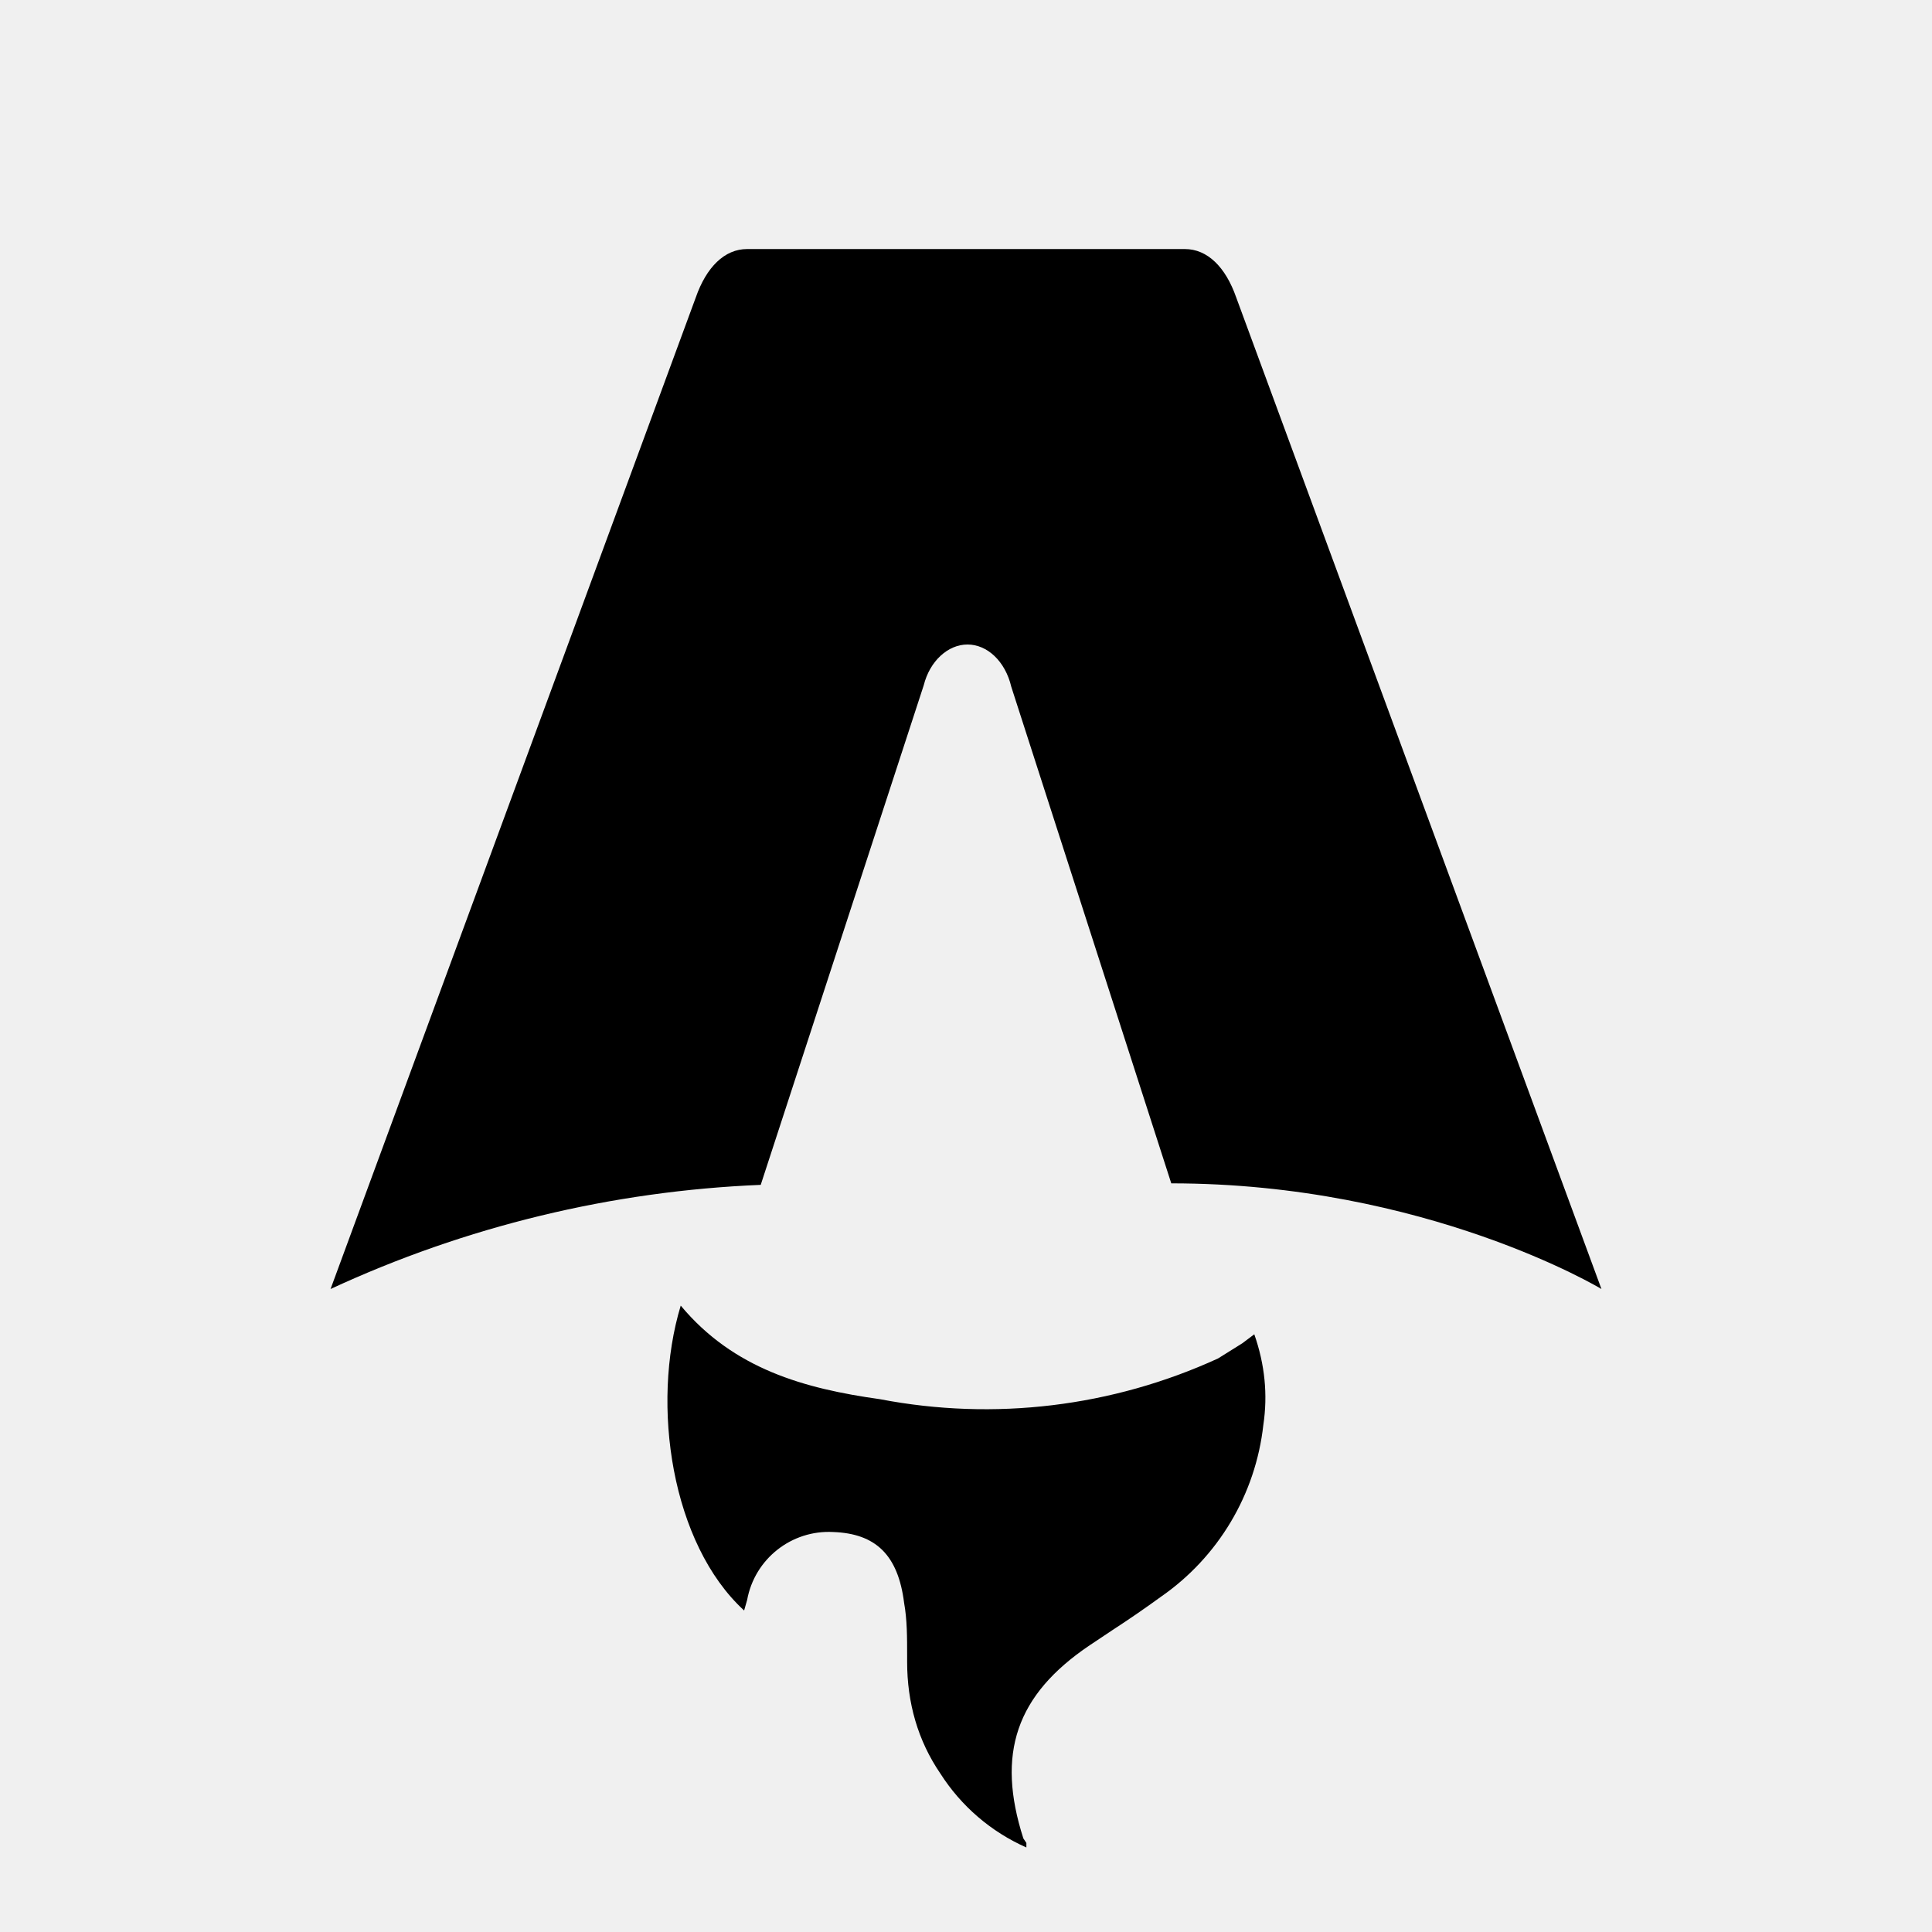
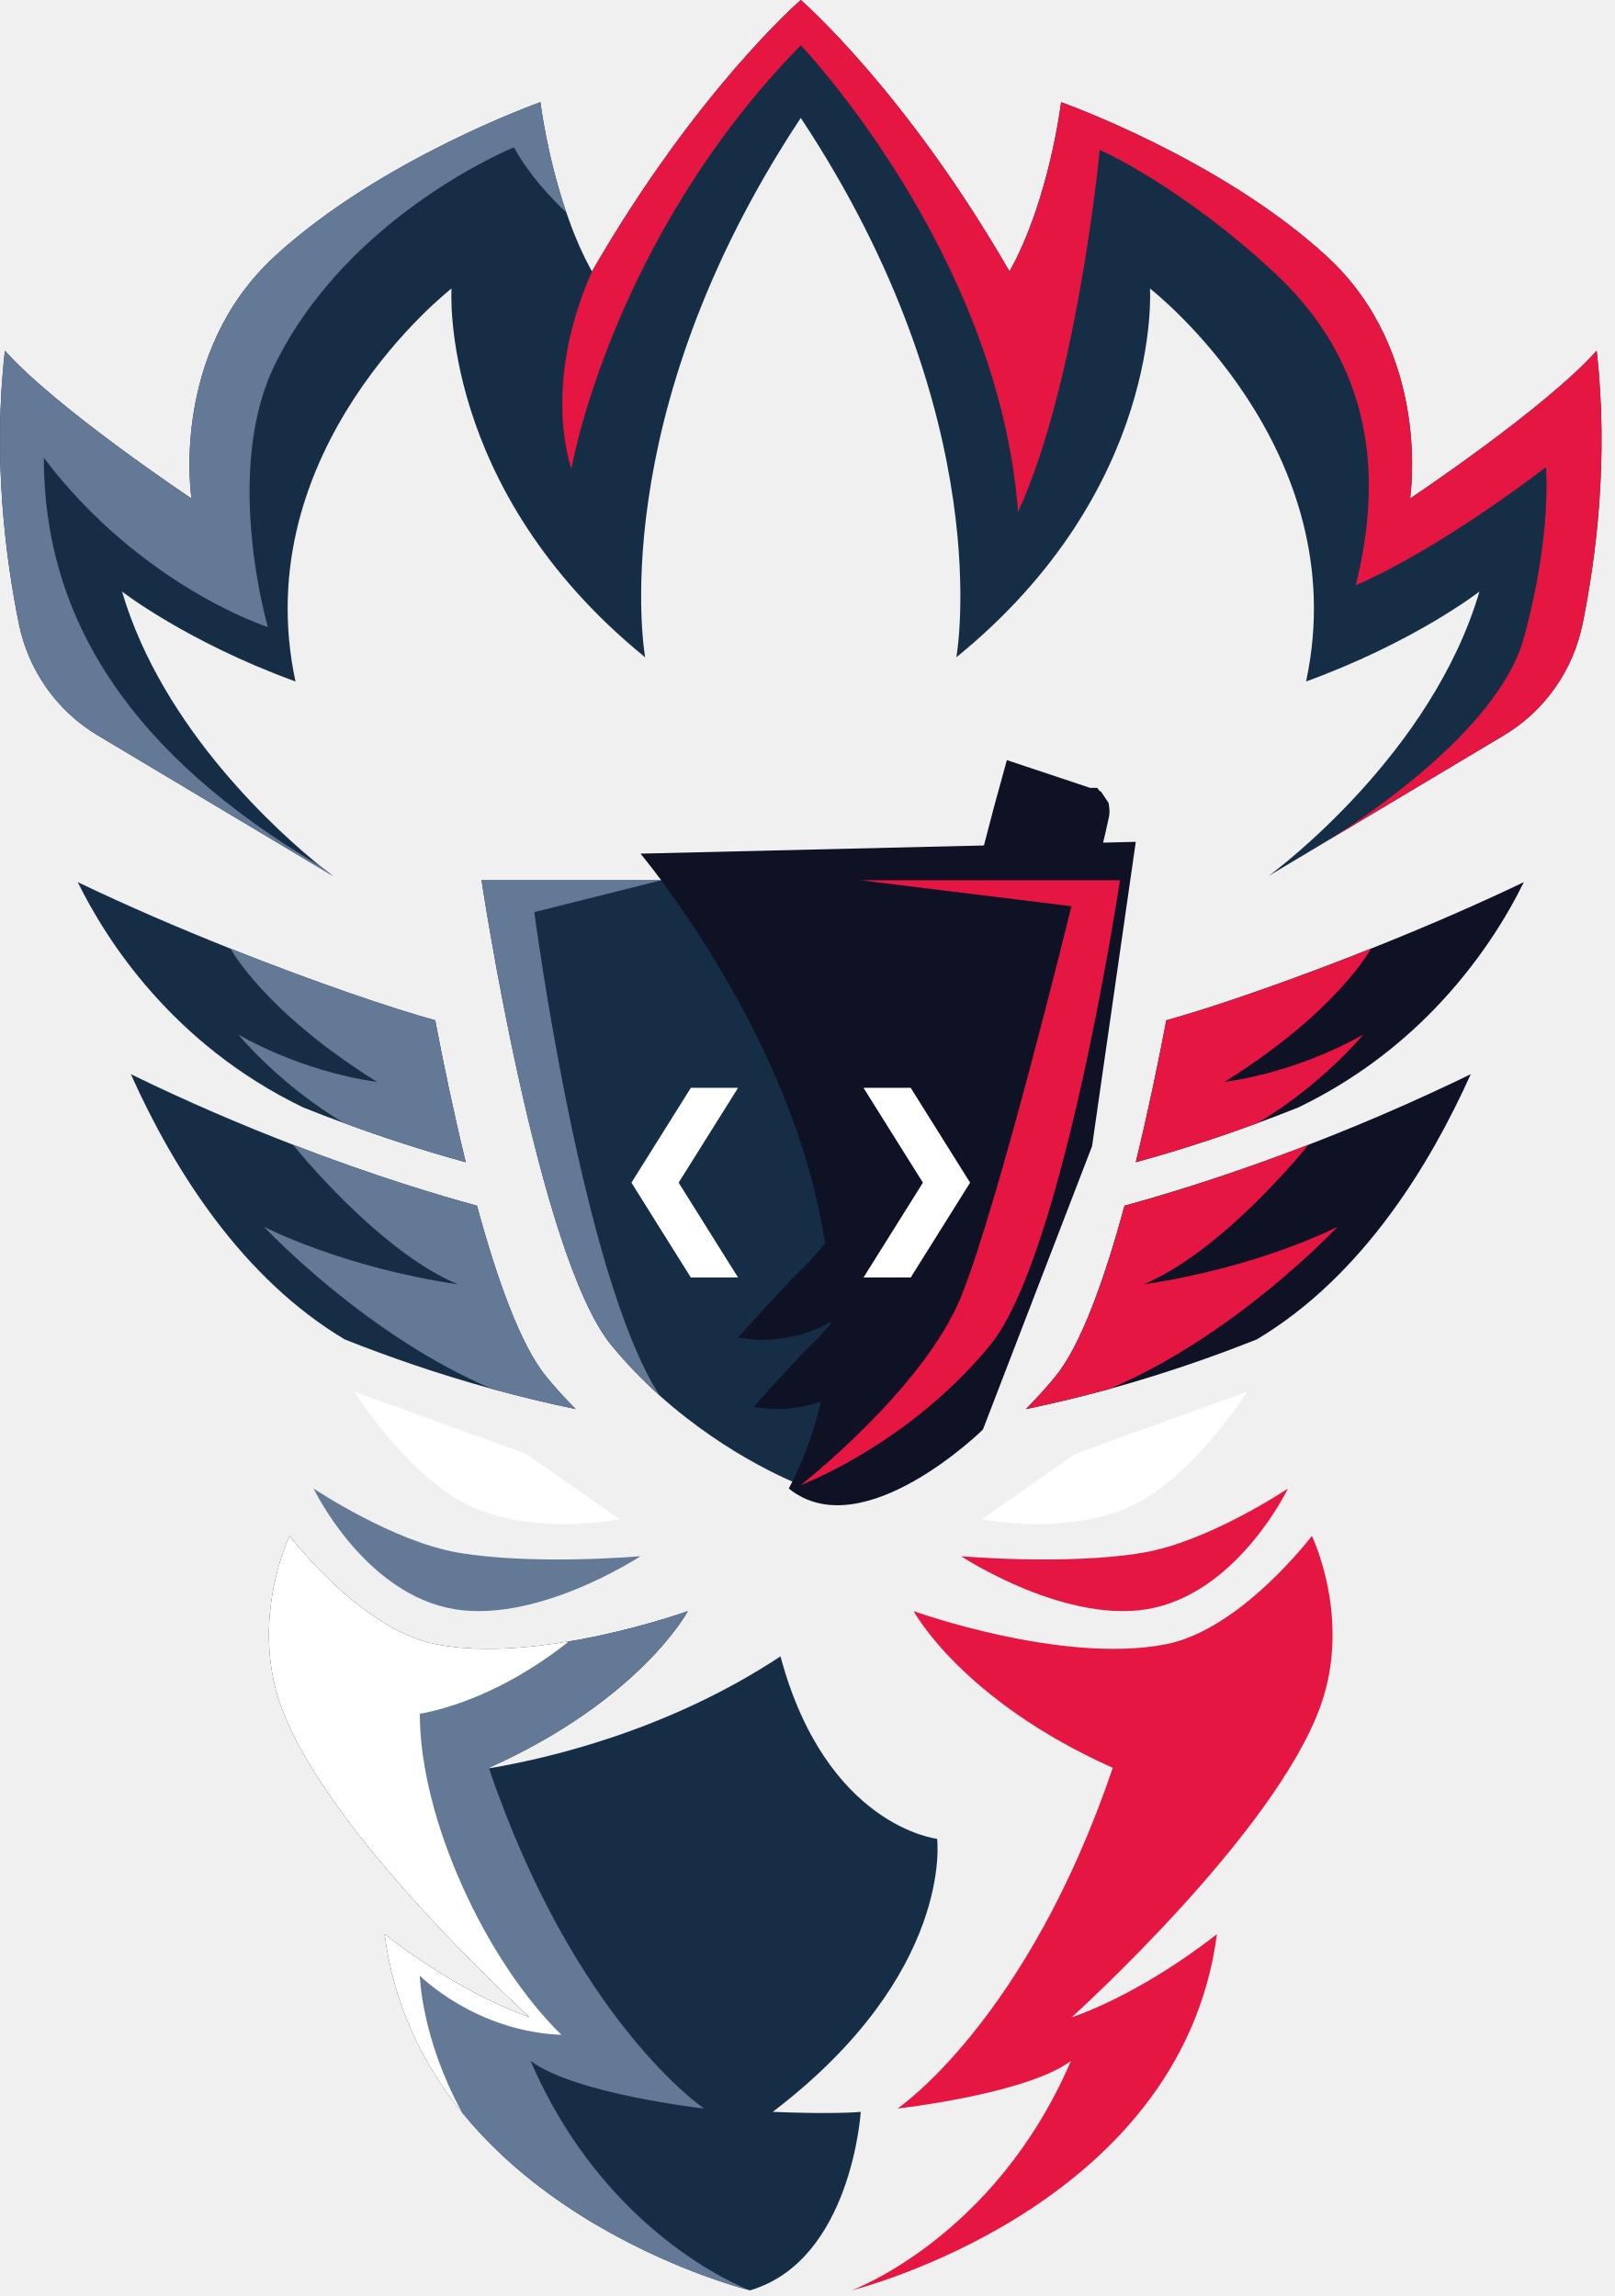
- <svg xmlns="http://www.w3.org/2000/svg" fill="none" viewBox="0 0 128 128">
-   <path d="M50.4 78.5a75.1 75.1 0 0 0-28.5 6.9l24.2-65.7c.7-2 1.9-3.2 3.4-3.2h29c1.5 0 2.7 1.2 3.4 3.2l24.2 65.7s-11.6-7-28.5-7L67 45.5c-.4-1.7-1.6-2.8-2.9-2.8-1.3 0-2.5 1.1-2.9 2.7L50.4 78.5Zm-1.1 28.2Zm-4.2-20.2c-2 6.6-.6 15.8 4.2 20.2a17.5 17.5 0 0 1 .2-.7 5.5 5.5 0 0 1 5.7-4.5c2.8.1 4.3 1.5 4.7 4.7.2 1.1.2 2.3.2 3.5v.4c0 2.7.7 5.2 2.2 7.4a13 13 0 0 0 5.7 4.9v-.3l-.2-.3c-1.8-5.6-.5-9.5 4.4-12.8l1.5-1a73 73 0 0 0 3.2-2.2 16 16 0 0 0 6.8-11.4c.3-2 .1-4-.6-6l-.8.6-1.6 1a37 37 0 0 1-22.4 2.7c-5-.7-9.7-2-13.2-6.2Z" />
-   <style>
-         path { fill: #000; }
-         @media (prefers-color-scheme: dark) {
-             path { fill: #FFF; }
-         }
-     </style>
+ <svg xmlns="http://www.w3.org/2000/svg" width="116" height="165" viewBox="0 0 116 165" fill="none">
+   <path d="M55.516 151.768C68.569 141.813 67.327 132.145 67.327 132.145C67.327 132.145 59.36 131.274 56.073 119.032C48.157 124.267 39.671 126.313 35.129 127.082C35.124 127.069 35.119 127.057 35.115 127.045C46.016 122.16 49.419 115.781 49.419 115.781C49.419 115.781 38.76 119.627 31.289 118.161C25.896 117.104 20.811 110.376 20.811 110.376C20.811 110.376 17.943 116.267 20.174 122.557C23.453 131.807 38.07 144.971 38.07 144.971C38.07 144.971 33.44 143.529 27.631 138.995C30.224 158.771 53.884 164.594 53.884 164.594C53.884 164.594 53.835 164.577 53.749 164.542C53.794 164.559 53.838 164.577 53.884 164.594C61.179 162.446 61.839 151.768 61.839 151.768C61.839 151.768 59.98 151.954 55.516 151.768Z" fill="#152E45" />
+   <path d="M34.298 108.457C38.98 110.318 44.511 109.175 44.511 109.175L37.812 104.483L25.457 100.012C25.457 100.012 29.575 106.58 34.298 108.457Z" fill="white" />
+   <path d="M80.76 108.457C76.077 110.318 70.546 109.175 70.546 109.175L77.245 104.483L89.6 100.012C89.6 100.012 85.483 106.58 80.76 108.457Z" fill="white" />
+   <path d="M32.099 115.534C38.255 116.947 46.016 111.835 46.016 111.835C46.016 111.835 38.389 112.508 32.936 111.583C28.198 110.779 22.53 106.971 22.53 106.971C22.53 106.971 25.942 114.122 32.099 115.534Z" fill="#637996" />
+   <path d="M41.36 101.261C39.306 100.836 37.298 100.349 35.359 99.815C31.549 98.765 27.992 97.538 24.768 96.258C17.403 91.858 12.503 84.119 9.4 77.194C13.542 79.219 17.495 80.895 21.04 82.26C26.88 84.515 31.618 85.926 34.269 86.649C35.698 91.904 37.396 96.683 39.254 98.943C39.937 99.769 40.643 100.544 41.36 101.261Z" fill="#152E45" />
+   <path d="M33.46 83.523C30.374 82.674 27.442 81.715 24.711 80.706C23.701 80.338 22.726 79.96 21.774 79.582C12.383 75.044 7.61 67.522 5.585 63.392C9.113 65.09 12.923 66.725 16.565 68.176C22.623 70.586 28.217 72.485 31.268 73.322C31.842 76.363 32.594 79.96 33.46 83.523Z" fill="#152E45" />
+   <path d="M80.462 63.26C80.462 63.26 76.423 90.252 71.121 96.688C65.415 103.63 58.013 106.538 57.555 106.716C57.538 106.722 57.532 106.722 57.532 106.722C57.532 106.722 52.454 104.829 47.389 100.285L47.377 100.274C46.207 99.224 45.043 98.031 43.935 96.688C38.641 90.252 34.596 63.26 34.596 63.26H80.462Z" fill="#152E45" />
+   <path d="M69.045 111.835C69.045 111.835 76.807 116.947 82.963 115.534C89.118 114.122 92.531 106.972 92.531 106.972C92.531 106.972 86.864 110.779 82.126 111.582C76.673 112.508 69.045 111.835 69.045 111.835Z" fill="#E51641" />
+   <path d="M94.887 122.557C97.118 116.267 94.25 110.376 94.25 110.376C94.25 110.376 89.164 117.104 83.773 118.161C76.302 119.627 65.642 115.781 65.642 115.781C65.642 115.781 69.045 122.16 79.946 127.044C73.764 145.257 64.482 151.528 64.482 151.528C64.482 151.528 73.751 150.49 76.94 148.109C71.473 160.839 61.178 164.594 61.178 164.594C61.178 164.594 84.837 158.771 87.43 138.995C81.622 143.529 76.991 144.971 76.991 144.971C76.991 144.971 91.608 131.807 94.887 122.557Z" fill="#E51641" />
+   <path d="M53.855 164.583C53.177 164.418 40.775 161.158 33.19 151.802C30.431 148.394 28.308 144.172 27.632 138.997C33.254 143.386 37.78 144.877 38.061 144.964C37.62 144.556 23.403 131.666 20.173 122.556C17.942 116.268 20.81 110.376 20.81 110.376C20.81 110.376 25.899 117.106 31.292 118.161C34.264 118.747 37.745 118.483 40.855 117.967C45.559 117.175 49.42 115.78 49.42 115.78C49.42 115.78 46.018 122.16 35.118 127.042C41.297 145.256 50.579 151.527 50.579 151.527C50.579 151.527 41.308 150.488 38.124 148.108C43.413 160.442 53.247 164.354 53.855 164.583Z" fill="#637996" />
+   <path d="M105.664 77.195C104.172 80.51 102.272 84.021 99.881 87.257C97.293 90.768 94.127 93.969 90.288 96.258C85.424 98.186 79.802 100.01 73.704 101.261C74.421 100.543 75.126 99.769 75.809 98.943C77.662 96.683 79.366 91.904 80.788 86.649C84.689 85.582 93.083 83.041 102.881 78.514C103.799 78.096 104.722 77.654 105.664 77.195Z" fill="#0F1124" />
+   <path d="M109.479 63.392C108.32 65.756 106.265 69.215 102.968 72.6C100.495 75.141 97.311 77.637 93.284 79.582C89.761 80.987 85.826 82.364 81.598 83.523C82.47 79.96 83.215 76.363 83.795 73.322C87.897 72.198 96.582 69.152 104.826 65.526C106.404 64.832 107.97 64.121 109.479 63.392Z" fill="#0F1124" />
+   <path d="M113.701 44.828C113.018 48.178 110.982 51.087 108.056 52.837L95.395 60.403C95.367 60.42 95.332 60.438 95.309 60.455L95.171 60.541L95.108 60.581C95.096 60.587 95.091 60.587 95.091 60.587L91.138 62.951C91.827 62.446 102.87 54.167 106.289 42.51C106.289 42.51 101.653 46.124 93.834 48.975C97.431 32.212 82.618 20.733 82.618 20.733C82.618 20.733 83.588 35.133 68.707 47.237C68.707 47.237 71.839 30.09 57.531 8.474C43.224 30.09 46.351 47.237 46.351 47.237C31.47 35.133 32.439 20.733 32.439 20.733C32.439 20.733 17.632 32.212 21.229 48.975C13.41 46.124 8.768 42.51 8.768 42.51C11.7 52.486 20.213 59.99 23.036 62.262C23.512 62.641 23.828 62.876 23.926 62.951L7.008 52.837C4.082 51.087 2.039 48.178 1.356 44.828C0.41 40.164 -0.531 32.993 0.353 25.202C4.059 29.361 13.76 35.827 13.76 35.827C13.76 35.827 12.125 25.42 19.749 18.41C27.379 11.394 38.824 7.343 38.824 7.343C38.824 7.343 39.289 11.192 40.689 15.272C41.13 16.568 41.669 17.888 42.318 19.115C42.386 19.248 42.461 19.38 42.53 19.506C50.051 6.466 57.531 0 57.531 0C57.531 0 65.012 6.466 72.527 19.506C75.39 14.382 76.234 7.343 76.234 7.343C76.234 7.343 87.679 11.394 95.309 18.41C102.939 25.42 101.304 35.827 101.304 35.827C101.304 35.827 111.004 29.361 114.71 25.202C115.593 32.993 114.652 40.164 113.701 44.828Z" fill="#152E45" />
+   <path d="M46.016 61.346C46.016 61.346 67.359 86.698 56.669 106.971C61.957 111.247 70.615 102.737 70.615 102.737L78.457 82.374L81.599 60.497L46.016 61.346Z" fill="#0F1124" />
+   <path d="M79.699 64.676L79.663 64.397L79.65 64.296L79.593 64.211L79.434 63.967L79.205 63.625L79.12 63.498L79.041 63.471L78.997 63.418L78.864 63.251H78.65H78.381L74.28 61.885L73.092 61.488L72.646 61.34L72.522 61.792L72.189 63L71.797 64.425L71.466 65.685L70.817 68.172L69.523 73.128L69.355 73.752C68.977 75.148 68.587 76.593 68.171 77.986C67.693 79.604 67.217 81.177 66.658 82.648C66.038 84.278 65.394 85.785 64.745 87.127C64.377 87.896 63.984 88.65 63.645 89.295C63.516 89.513 63.382 89.751 63.246 89.989C62.971 90.472 62.713 90.927 62.433 91.356C61.5 92.861 60.573 94.131 59.595 95.25C59.42 95.455 59.253 95.637 59.086 95.818C58.978 95.937 58.88 96.043 58.784 96.15C58.712 96.218 58.622 96.309 58.532 96.399C58.437 96.494 58.349 96.577 58.264 96.656C58.153 96.762 58.044 96.865 57.941 96.971C56.924 98.025 54.725 100.45 54.703 100.475L54.138 101.099L54.971 101.215C54.984 101.217 55.298 101.26 55.804 101.26C56.922 101.26 59.097 101.048 61.113 99.633C61.194 99.576 61.28 99.525 61.366 99.474L61.443 99.428L61.48 99.406L61.492 99.398L61.506 99.389L61.54 99.365C61.656 99.284 61.771 99.204 61.888 99.124C62.154 98.941 62.414 98.762 62.675 98.565L62.68 98.561L62.7 98.546C62.828 98.443 62.943 98.353 63.058 98.262C63.306 98.067 63.554 97.872 63.794 97.667L64.821 96.763L64.845 96.741L64.887 96.701C65.536 96.062 66.206 95.402 66.825 94.691C68.132 93.261 69.229 91.722 70.218 90.273L70.221 90.268L70.235 90.247C71.365 88.48 72.243 86.956 73.01 85.436C74.814 81.75 76.07 78.085 76.964 75.302C77.457 73.776 77.935 72.154 78.469 70.2L78.604 69.683C78.781 69.008 78.964 68.312 79.131 67.615L79.433 66.339L79.58 65.676L79.649 65.359L79.66 65.308C79.683 65.208 79.735 64.97 79.699 64.676Z" fill="#0F1124" />
+   <path d="M79.699 58.107L79.661 57.816L79.647 57.711L79.589 57.622L79.422 57.367L79.183 57.01L79.095 56.878L79.012 56.85L78.966 56.794L78.827 56.621H78.604H78.323L74.043 55.194L72.803 54.781L72.339 54.625L72.208 55.098L71.862 56.358L71.452 57.845L71.107 59.16L70.431 61.755L69.08 66.927L68.904 67.578C68.51 69.035 68.103 70.543 67.67 71.996C67.169 73.684 66.673 75.326 66.09 76.862C65.442 78.562 64.772 80.135 64.093 81.536C63.71 82.338 63.299 83.124 62.945 83.798C62.812 84.025 62.67 84.273 62.529 84.522C62.242 85.026 61.972 85.501 61.681 85.949C60.707 87.519 59.74 88.845 58.719 90.012C58.537 90.226 58.363 90.415 58.188 90.605C58.074 90.729 57.704 91.117 57.609 91.211C57.51 91.311 57.419 91.396 57.331 91.48C57.214 91.59 57.1 91.698 56.993 91.808C55.932 92.907 53.637 95.439 53.614 95.465L53.024 96.115L53.894 96.237C53.908 96.239 54.235 96.284 54.764 96.284C55.93 96.284 58.199 96.063 60.303 94.586C60.388 94.527 60.478 94.474 60.567 94.42L60.647 94.372L60.685 94.349L60.699 94.341L60.712 94.331L60.749 94.306C60.869 94.221 60.991 94.138 61.111 94.055C61.39 93.863 61.661 93.677 61.934 93.471L61.938 93.468L61.959 93.452C62.093 93.344 62.212 93.251 62.333 93.156C62.591 92.952 62.851 92.748 63.101 92.535L64.172 91.591L64.199 91.569L64.242 91.527C64.919 90.86 65.619 90.171 66.264 89.428C67.628 87.937 68.772 86.33 69.805 84.818L69.808 84.813L69.822 84.792C71.001 82.948 71.918 81.357 72.717 79.771C74.601 75.925 75.912 72.099 76.844 69.196C77.36 67.603 77.859 65.911 78.414 63.872L78.556 63.331C78.741 62.627 78.932 61.901 79.106 61.173L79.421 59.842L79.574 59.15L79.646 58.82L79.658 58.766C79.681 58.662 79.736 58.414 79.699 58.107Z" fill="#0F1124" />
+   <path d="M53.025 78.174H49.634L45.366 84.991L49.634 91.808H53.025L48.756 84.991L53.025 78.174Z" fill="white" />
+   <path d="M62.037 91.808H65.428L69.695 84.991L65.428 78.174H62.037L66.305 84.991L62.037 91.808Z" fill="white" />
+   <path d="M40.333 146.231C34.143 145.991 30.162 141.98 30.162 141.98C30.162 141.98 30.259 146.461 33.19 151.802C30.431 148.394 28.308 144.172 27.632 138.997C33.254 143.386 37.78 144.877 38.061 144.964C37.619 144.557 23.403 131.666 20.173 122.556C17.942 116.268 20.81 110.376 20.81 110.376C20.81 110.376 25.899 117.106 31.292 118.161C34.264 118.747 37.745 118.482 40.855 117.967C38.858 119.561 34.928 122.252 30.162 123.164C30.162 130.811 34.986 141.011 40.333 146.231Z" fill="white" />
+   <path d="M113.701 44.828C113.018 48.178 110.982 51.087 108.056 52.837L95.395 60.403C97.317 59.222 107.619 52.618 109.479 45.854C111.526 38.391 111.067 33.567 111.067 33.567C111.067 33.567 103.719 39.308 97.403 42.062C99.364 34.169 98.642 26.166 91.51 19.552C84.781 13.309 79.01 10.768 79.01 10.768C79.01 10.768 77.433 27.451 73.141 36.785C71.719 18.123 57.532 3.253 57.532 3.253C43.907 17.193 41.05 33.681 41.05 33.681C41.05 33.681 38.853 27.787 42.53 19.505C50.051 6.466 57.532 -4.86947e-06 57.532 -4.86947e-06C57.532 -4.86947e-06 65.012 6.466 72.527 19.505C75.39 14.382 76.234 7.343 76.234 7.343C76.234 7.343 87.679 11.394 95.309 18.41C102.939 25.42 101.304 35.827 101.304 35.827C101.304 35.827 111.004 29.361 114.71 25.202C115.593 32.993 114.652 40.164 113.701 44.828Z" fill="#E51641" />
+   <path d="M40.689 15.272C39.593 14.245 38.021 12.576 36.919 10.59C36.919 10.59 25.021 15.403 19.727 26.252C15.986 33.911 19.244 45.063 19.244 45.063C19.244 45.063 10.18 42.172 3.147 32.901C3.147 44.592 9.526 54.299 23.036 62.262C23.513 62.64 23.828 62.876 23.925 62.95L7.007 52.837C4.082 51.087 2.039 48.178 1.357 44.828C0.41 40.164 -0.531 32.993 0.353 25.202C4.059 29.361 13.76 35.827 13.76 35.827C13.76 35.827 12.125 25.42 19.749 18.41C27.379 11.393 38.824 7.343 38.824 7.343C38.824 7.343 39.288 11.193 40.689 15.272Z" fill="#637996" />
+   <path d="M80.462 63.26C80.462 63.26 76.423 90.252 71.121 96.688C65.415 103.63 58.013 106.538 57.555 106.716C57.538 106.722 57.532 106.722 57.532 106.722C57.532 106.722 66.355 99.815 69.046 93.189C71.736 86.563 76.977 65.124 76.977 65.124L61.811 63.26H80.462Z" fill="#E51641" />
+   <path d="M38.388 65.549C38.388 65.549 41.79 91.571 47.377 100.274C46.207 99.224 45.043 98.031 43.935 96.689C38.641 90.252 34.596 63.26 34.596 63.26H47.504L38.388 65.549Z" fill="#637996" />
+   <path d="M33.46 83.523C30.374 82.674 27.442 81.715 24.711 80.706C20.03 77.918 17.122 74.344 17.122 74.344C17.122 74.344 21.449 76.962 27.092 77.752C18.963 72.678 16.565 68.176 16.565 68.176C22.623 70.586 28.217 72.485 31.268 73.322C31.842 76.363 32.594 79.96 33.46 83.523Z" fill="#637996" />
+   <path d="M41.36 101.261C39.306 100.836 37.298 100.349 35.359 99.815C26.404 96.023 19.238 88.45 18.963 88.158C19.198 88.279 24.671 91.077 32.898 92.299C27.792 90.155 22.509 84.044 21.04 82.26C26.88 84.515 31.618 85.926 34.269 86.649C35.698 91.904 37.395 96.683 39.254 98.943C39.937 99.769 40.643 100.544 41.36 101.261Z" fill="#637996" />
+   <path d="M81.603 83.523C84.69 82.674 87.622 81.715 90.352 80.706C95.033 77.918 97.942 74.344 97.942 74.344C97.942 74.344 93.615 76.962 87.972 77.752C96.1 72.678 98.498 68.176 98.498 68.176C92.44 70.586 86.847 72.485 83.794 73.322C83.221 76.363 82.47 79.96 81.603 83.523Z" fill="#E51641" />
+   <path d="M73.704 101.261C75.758 100.836 77.765 100.349 79.704 99.815C88.659 96.023 95.825 88.45 96.1 88.158C95.865 88.279 90.392 91.077 82.166 92.299C87.271 90.155 92.555 84.044 94.024 82.26C88.184 84.515 83.444 85.926 80.795 86.649C79.366 91.904 77.668 96.683 75.809 98.943C75.126 99.769 74.421 100.544 73.704 101.261Z" fill="#E51641" />
</svg>
